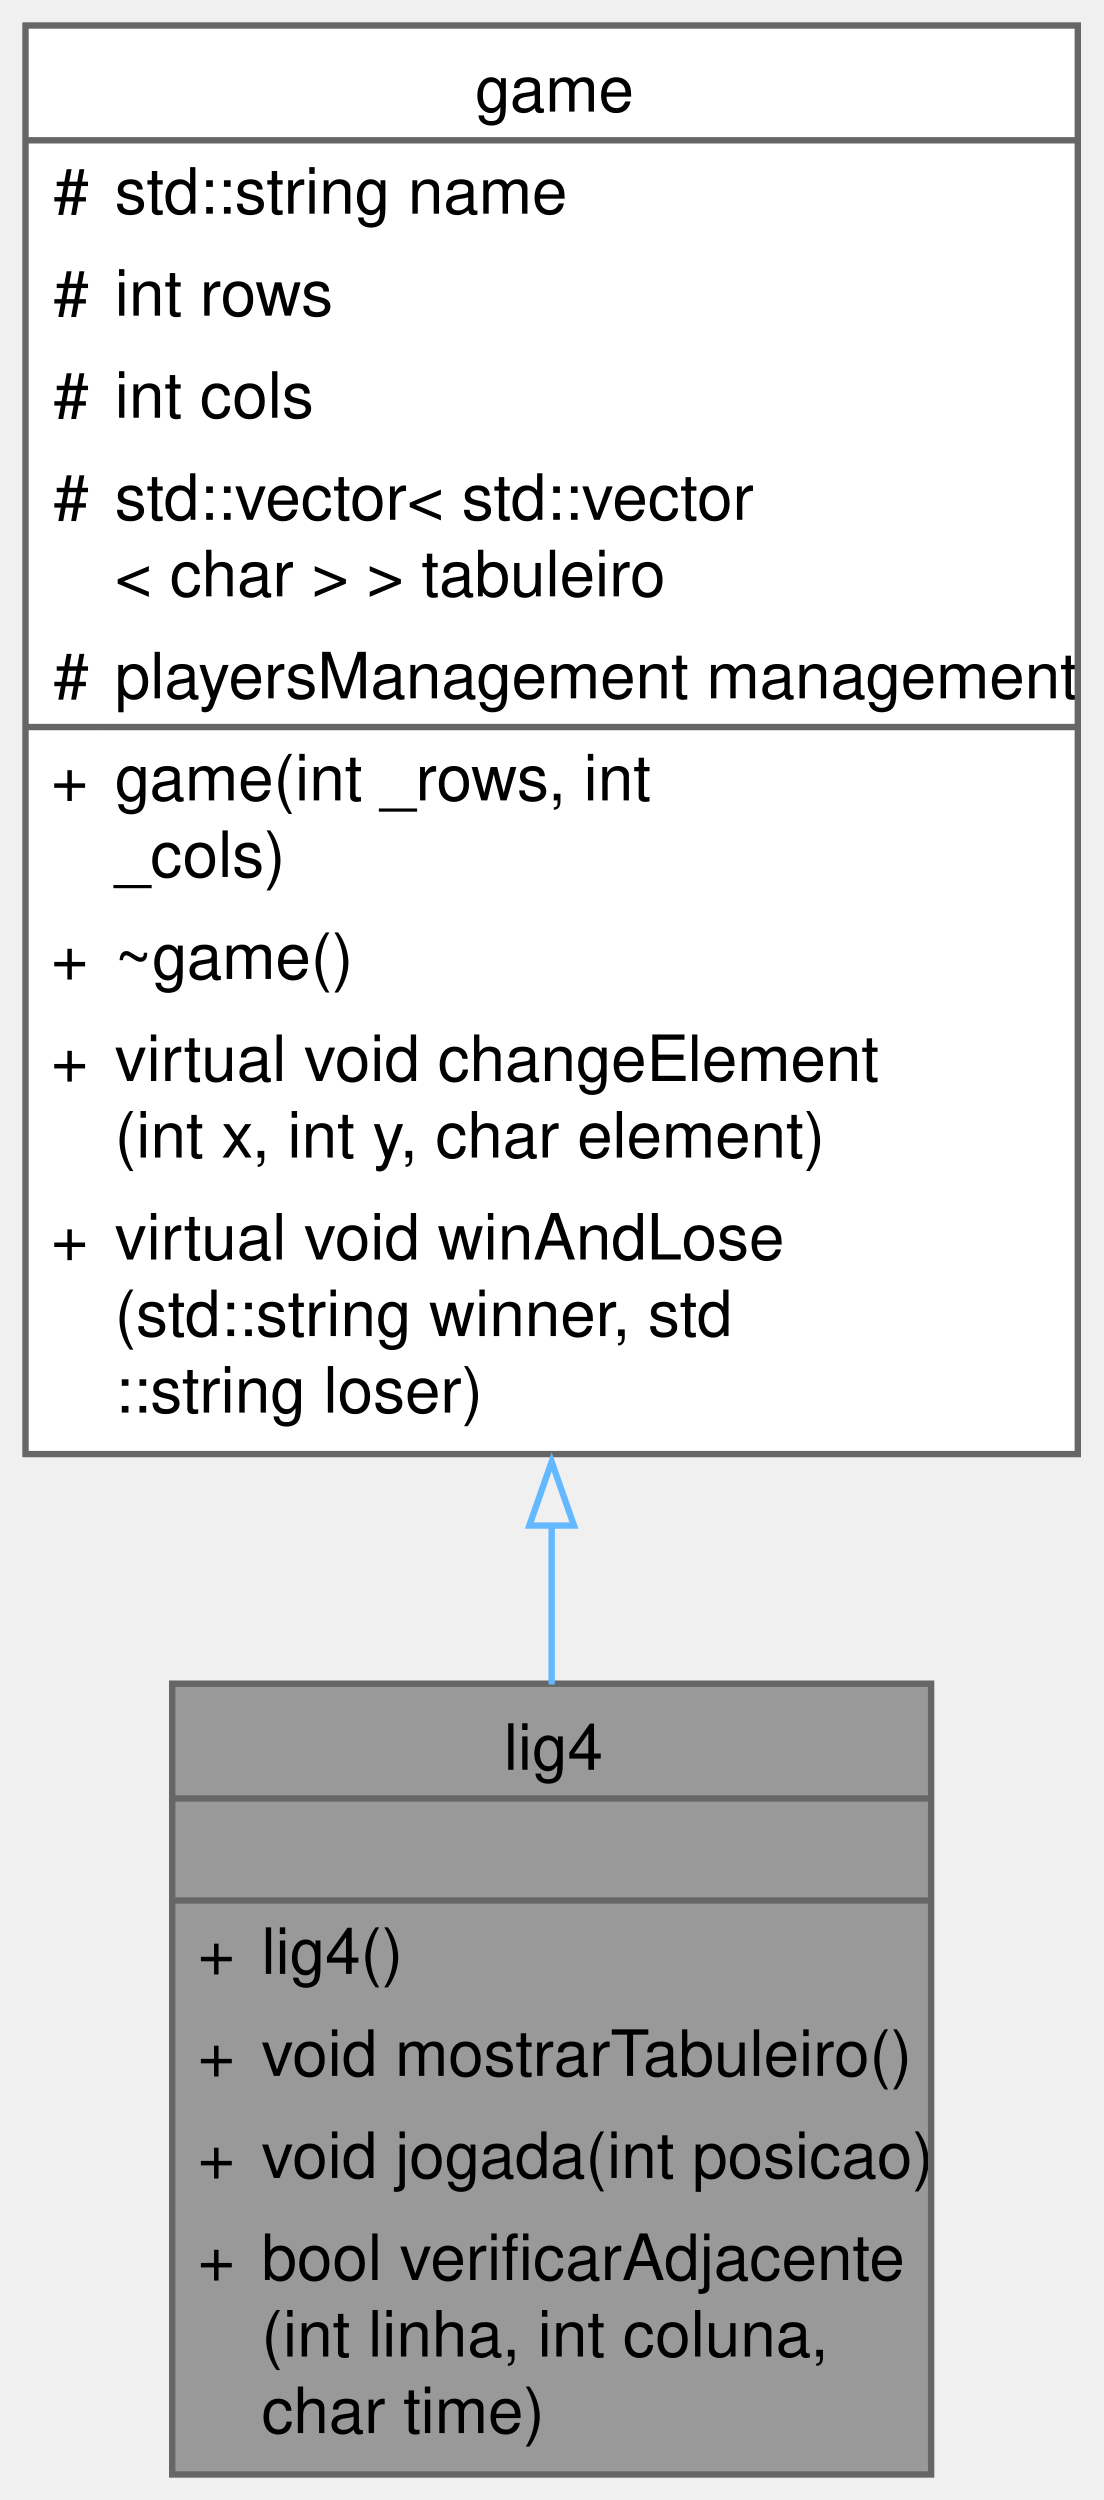
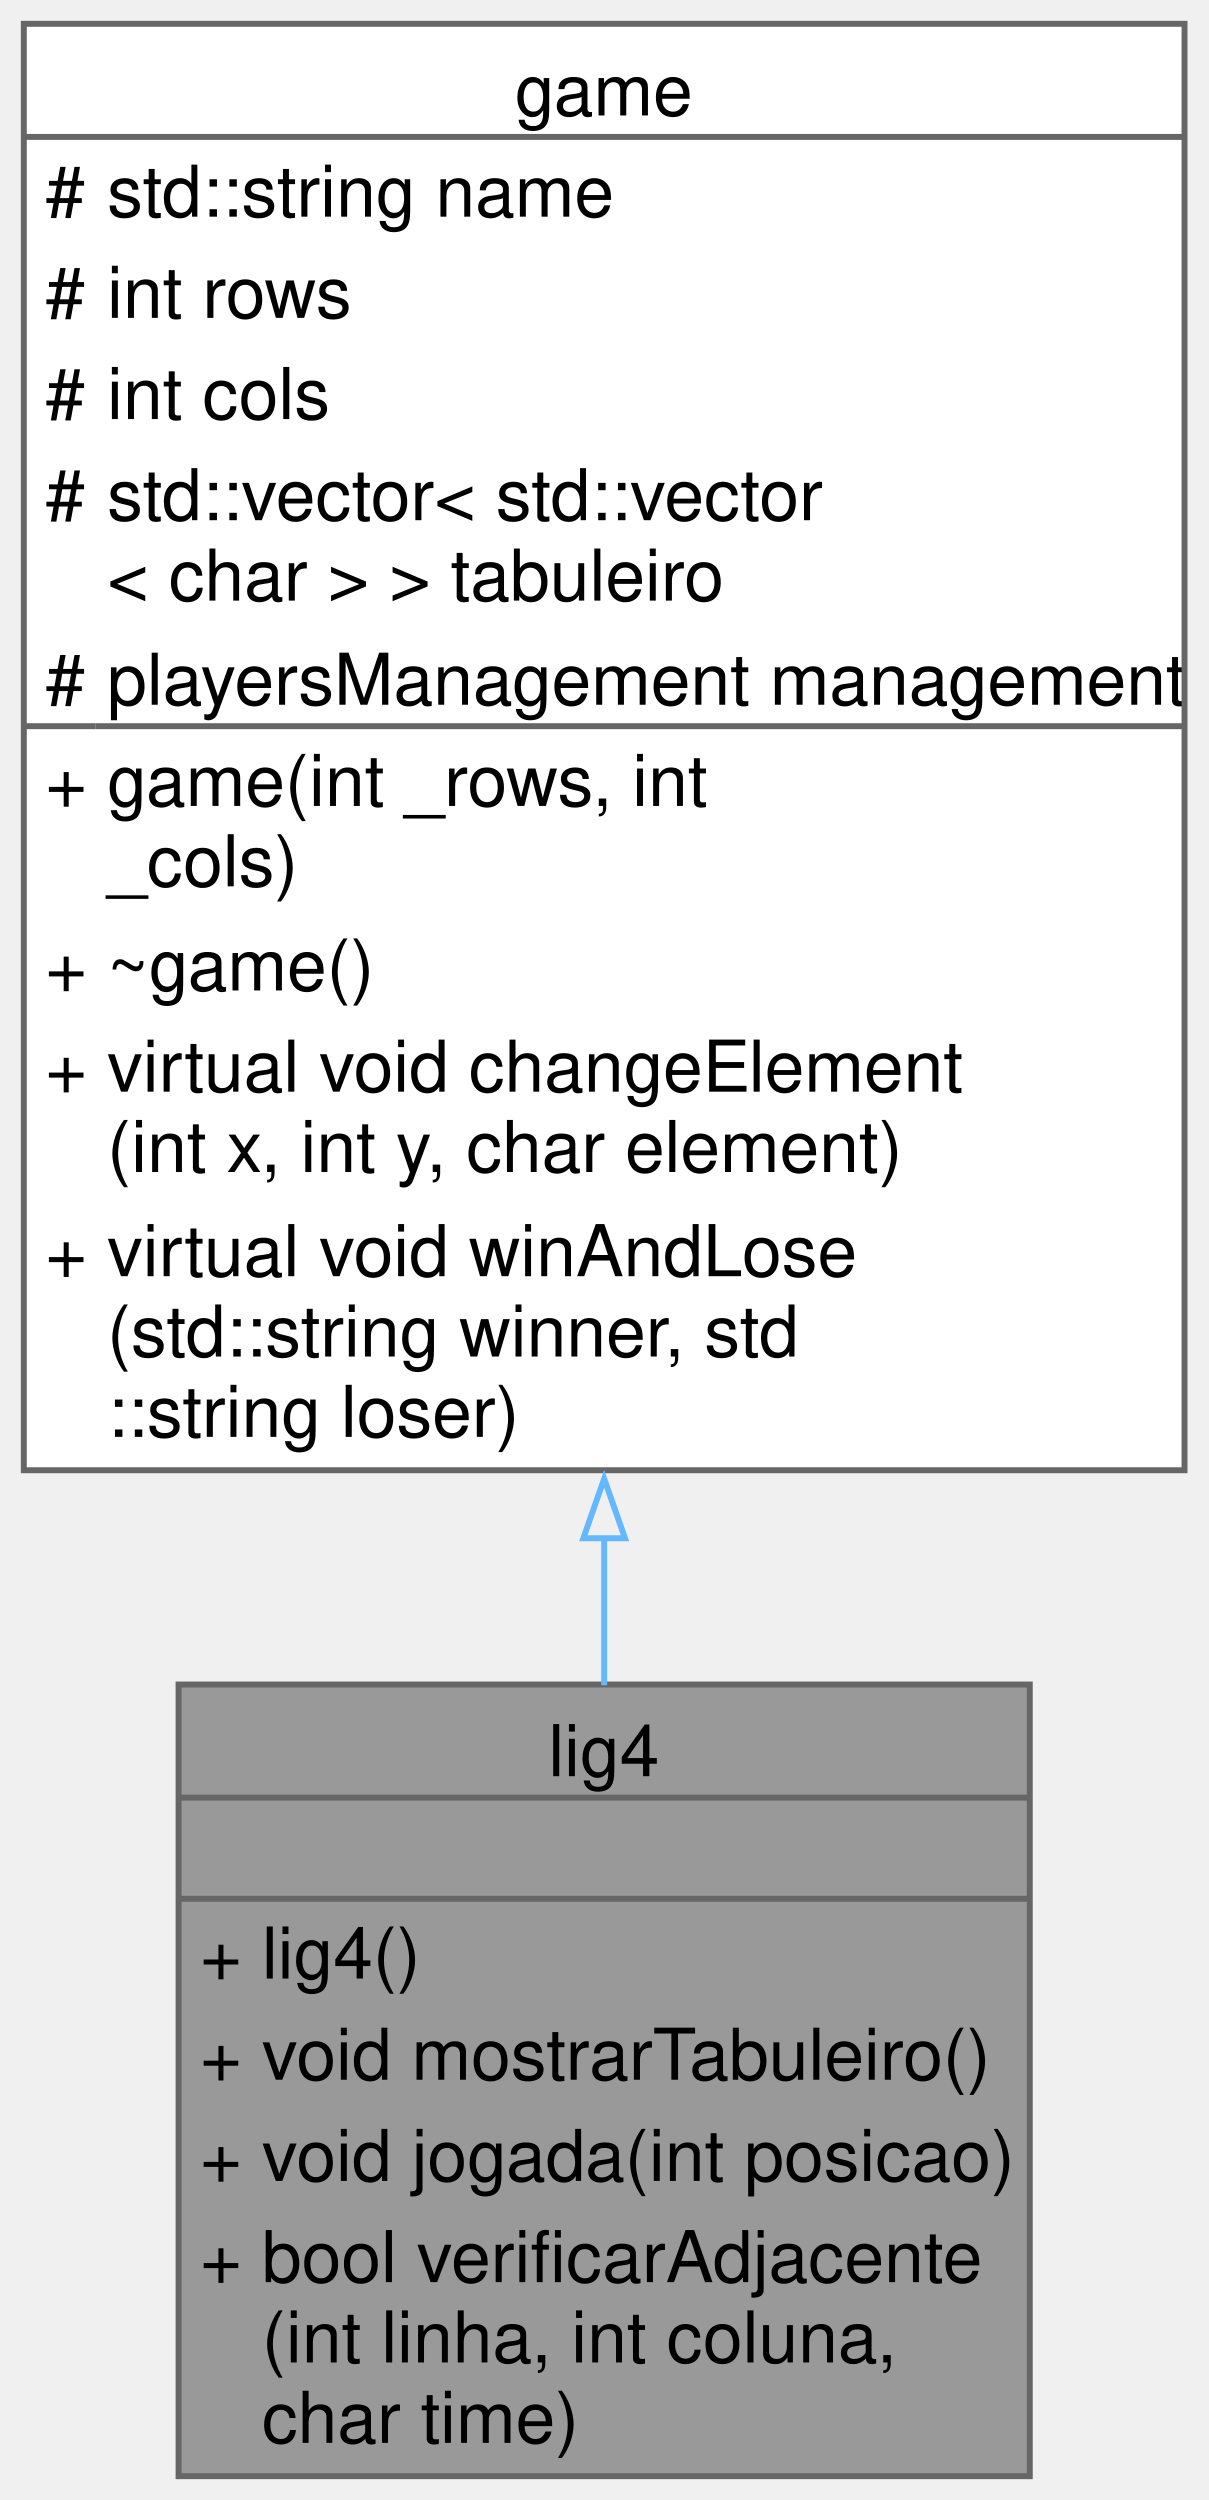
- <svg xmlns="http://www.w3.org/2000/svg" xmlns:xlink="http://www.w3.org/1999/xlink" width="173pt" height="392pt" viewBox="0.00 0.00 173.00 392.00">
-   <g id="graph0" class="graph" transform="scale(1 1) rotate(0) translate(4 388)">
+ <svg xmlns="http://www.w3.org/2000/svg" xmlns:xlink="http://www.w3.org/1999/xlink" width="203pt" height="420pt" viewBox="0.00 0.00 203.00 420.00">
+   <g id="graph0" class="graph" transform="scale(1 1) rotate(0) translate(4 416)">
    <g id="Node000001" class="node">
      <g id="a_Node000001">
        <a xlink:title=" ">
-           <polygon fill="#999999" stroke="none" points="142,-124 23,-124 23,0 142,0 142,-124" />
-           <text text-anchor="start" x="75" y="-110.5" font-family="Helvetica,sans-Serif" font-size="10.00">lig4</text>
-           <text text-anchor="start" x="81" y="-94.5" font-family="Helvetica,sans-Serif" font-size="10.00"> </text>
-           <text text-anchor="start" x="27" y="-78.5" font-family="Helvetica,sans-Serif" font-size="10.00">+</text>
-           <text text-anchor="start" x="37" y="-78.5" font-family="Helvetica,sans-Serif" font-size="10.00">lig4()</text>
-           <text text-anchor="start" x="27" y="-62.5" font-family="Helvetica,sans-Serif" font-size="10.00">+</text>
-           <text text-anchor="start" x="37" y="-62.5" font-family="Helvetica,sans-Serif" font-size="10.00">void mostrarTabuleiro()</text>
-           <text text-anchor="start" x="27" y="-46.5" font-family="Helvetica,sans-Serif" font-size="10.00">+</text>
-           <text text-anchor="start" x="37" y="-46.5" font-family="Helvetica,sans-Serif" font-size="10.00">void jogada(int posicao)</text>
-           <text text-anchor="start" x="27" y="-30.5" font-family="Helvetica,sans-Serif" font-size="10.00">+</text>
-           <text text-anchor="start" x="37" y="-30.5" font-family="Helvetica,sans-Serif" font-size="10.00">bool verificarAdjacente</text>
-           <text text-anchor="start" x="37" y="-18.5" font-family="Helvetica,sans-Serif" font-size="10.00">(int linha, int coluna,</text>
-           <text text-anchor="start" x="37" y="-6.5" font-family="Helvetica,sans-Serif" font-size="10.00"> char time)</text>
-           <polygon fill="#666666" stroke="#666666" points="23,-106 23,-106 142,-106 142,-106 23,-106" />
-           <polygon fill="#666666" stroke="#666666" points="23,-90 23,-90 142,-90 142,-90 23,-90" />
-           <polygon fill="none" stroke="#666666" points="23,0 23,-124 142,-124 142,0 23,0" />
+           <polygon fill="#999999" stroke="none" points="169,-133 26,-133 26,0 169,0 169,-133" />
+           <text text-anchor="start" x="88.12" y="-117.6" font-family="Helvetica,sans-Serif" font-size="12.00">lig4</text>
+           <text text-anchor="start" x="96" y="-100.6" font-family="Helvetica,sans-Serif" font-size="12.00"> </text>
+           <text text-anchor="start" x="29.62" y="-83.6" font-family="Helvetica,sans-Serif" font-size="12.00">+</text>
+           <text text-anchor="start" x="40" y="-83.6" font-family="Helvetica,sans-Serif" font-size="12.00">lig4()</text>
+           <text text-anchor="start" x="29.62" y="-66.6" font-family="Helvetica,sans-Serif" font-size="12.00">+</text>
+           <text text-anchor="start" x="40" y="-66.6" font-family="Helvetica,sans-Serif" font-size="12.00">void mostrarTabuleiro()</text>
+           <text text-anchor="start" x="29.62" y="-49.6" font-family="Helvetica,sans-Serif" font-size="12.00">+</text>
+           <text text-anchor="start" x="40" y="-49.6" font-family="Helvetica,sans-Serif" font-size="12.00">void jogada(int posicao)</text>
+           <text text-anchor="start" x="29.62" y="-32.6" font-family="Helvetica,sans-Serif" font-size="12.00">+</text>
+           <text text-anchor="start" x="40" y="-32.6" font-family="Helvetica,sans-Serif" font-size="12.00">bool verificarAdjacente</text>
+           <text text-anchor="start" x="40" y="-19.1" font-family="Helvetica,sans-Serif" font-size="12.00">(int linha, int coluna,</text>
+           <text text-anchor="start" x="40" y="-5.6" font-family="Helvetica,sans-Serif" font-size="12.00"> char time)</text>
+           <polygon fill="#666666" stroke="#666666" points="26,-114 26,-114 169,-114 169,-114 26,-114" />
+           <polygon fill="#666666" stroke="#666666" points="26,-97 26,-97 169,-97 169,-97 26,-97" />
+           <polygon fill="none" stroke="#666666" points="26,0 26,-133 169,-133 169,0 26,0" />
        </a>
      </g>
    </g>
    <g id="Node000002" class="node">
      <g id="a_Node000002">
        <a xlink:href="$classgame.html" xlink:title="Abstract class game.">
-           <polygon fill="white" stroke="none" points="165,-384 0,-384 0,-160 165,-160 165,-384" />
-           <text text-anchor="start" x="70.5" y="-370.5" font-family="Helvetica,sans-Serif" font-size="10.00">game</text>
-           <text text-anchor="start" x="4.38" y="-354.5" font-family="Helvetica,sans-Serif" font-size="10.00">#</text>
-           <text text-anchor="start" x="14" y="-354.5" font-family="Helvetica,sans-Serif" font-size="10.00">std::string name</text>
-           <text text-anchor="start" x="4.38" y="-338.5" font-family="Helvetica,sans-Serif" font-size="10.00">#</text>
-           <text text-anchor="start" x="14" y="-338.5" font-family="Helvetica,sans-Serif" font-size="10.00">int rows</text>
-           <text text-anchor="start" x="4.38" y="-322.5" font-family="Helvetica,sans-Serif" font-size="10.00">#</text>
-           <text text-anchor="start" x="14" y="-322.5" font-family="Helvetica,sans-Serif" font-size="10.00">int cols</text>
-           <text text-anchor="start" x="4.38" y="-306.5" font-family="Helvetica,sans-Serif" font-size="10.00">#</text>
-           <text text-anchor="start" x="14" y="-306.5" font-family="Helvetica,sans-Serif" font-size="10.00">std::vector&lt; std::vector</text>
-           <text text-anchor="start" x="14" y="-294.5" font-family="Helvetica,sans-Serif" font-size="10.00">&lt; char &gt; &gt; tabuleiro</text>
-           <text text-anchor="start" x="4.38" y="-278.5" font-family="Helvetica,sans-Serif" font-size="10.00">#</text>
-           <text text-anchor="start" x="14" y="-278.5" font-family="Helvetica,sans-Serif" font-size="10.00">playersManagement management</text>
-           <text text-anchor="start" x="4" y="-262.5" font-family="Helvetica,sans-Serif" font-size="10.00">+</text>
-           <text text-anchor="start" x="14" y="-262.5" font-family="Helvetica,sans-Serif" font-size="10.00">game(int _rows, int</text>
-           <text text-anchor="start" x="14" y="-250.5" font-family="Helvetica,sans-Serif" font-size="10.00"> _cols)</text>
-           <text text-anchor="start" x="4" y="-234.5" font-family="Helvetica,sans-Serif" font-size="10.00">+</text>
-           <text text-anchor="start" x="14" y="-234.5" font-family="Helvetica,sans-Serif" font-size="10.00">~game()</text>
-           <text text-anchor="start" x="4" y="-218.5" font-family="Helvetica,sans-Serif" font-size="10.00">+</text>
-           <text text-anchor="start" x="14" y="-218.5" font-family="Helvetica,sans-Serif" font-size="10.00">virtual void changeElement</text>
-           <text text-anchor="start" x="14" y="-206.5" font-family="Helvetica,sans-Serif" font-size="10.00">(int x, int y, char element)</text>
-           <text text-anchor="start" x="4" y="-190.5" font-family="Helvetica,sans-Serif" font-size="10.00">+</text>
-           <text text-anchor="start" x="14" y="-190.5" font-family="Helvetica,sans-Serif" font-size="10.00">virtual void winAndLose</text>
-           <text text-anchor="start" x="14" y="-178.5" font-family="Helvetica,sans-Serif" font-size="10.00">(std::string winner, std</text>
-           <text text-anchor="start" x="14" y="-166.5" font-family="Helvetica,sans-Serif" font-size="10.00">::string loser)</text>
-           <polygon fill="#666666" stroke="#666666" points="0,-366 0,-366 165,-366 165,-366 0,-366" />
-           <polygon fill="#666666" stroke="#666666" points="0,-274 0,-274 12,-274 12,-274 0,-274" />
-           <polygon fill="#666666" stroke="#666666" points="12,-274 12,-274 165,-274 165,-274 12,-274" />
-           <polygon fill="none" stroke="#666666" points="0,-160 0,-384 165,-384 165,-160 0,-160" />
+           <polygon fill="white" stroke="none" points="195,-412 0,-412 0,-169 195,-169 195,-412" />
+           <text text-anchor="start" x="82.5" y="-396.6" font-family="Helvetica,sans-Serif" font-size="12.00">game</text>
+           <text text-anchor="start" x="3.62" y="-379.6" font-family="Helvetica,sans-Serif" font-size="12.00">#</text>
+           <text text-anchor="start" x="14" y="-379.6" font-family="Helvetica,sans-Serif" font-size="12.00">std::string name</text>
+           <text text-anchor="start" x="3.62" y="-362.6" font-family="Helvetica,sans-Serif" font-size="12.00">#</text>
+           <text text-anchor="start" x="14" y="-362.6" font-family="Helvetica,sans-Serif" font-size="12.00">int rows</text>
+           <text text-anchor="start" x="3.62" y="-345.6" font-family="Helvetica,sans-Serif" font-size="12.00">#</text>
+           <text text-anchor="start" x="14" y="-345.6" font-family="Helvetica,sans-Serif" font-size="12.00">int cols</text>
+           <text text-anchor="start" x="3.62" y="-328.6" font-family="Helvetica,sans-Serif" font-size="12.00">#</text>
+           <text text-anchor="start" x="14" y="-328.6" font-family="Helvetica,sans-Serif" font-size="12.00">std::vector&lt; std::vector</text>
+           <text text-anchor="start" x="14" y="-315.1" font-family="Helvetica,sans-Serif" font-size="12.00">&lt; char &gt; &gt; tabuleiro</text>
+           <text text-anchor="start" x="3.62" y="-297.6" font-family="Helvetica,sans-Serif" font-size="12.00">#</text>
+           <text text-anchor="start" x="14" y="-297.6" font-family="Helvetica,sans-Serif" font-size="12.00">playersManagement management</text>
+           <text text-anchor="start" x="3.62" y="-280.6" font-family="Helvetica,sans-Serif" font-size="12.00">+</text>
+           <text text-anchor="start" x="14" y="-280.6" font-family="Helvetica,sans-Serif" font-size="12.00">game(int _rows, int</text>
+           <text text-anchor="start" x="14" y="-267.1" font-family="Helvetica,sans-Serif" font-size="12.00"> _cols)</text>
+           <text text-anchor="start" x="3.62" y="-249.6" font-family="Helvetica,sans-Serif" font-size="12.00">+</text>
+           <text text-anchor="start" x="14" y="-249.6" font-family="Helvetica,sans-Serif" font-size="12.00">~game()</text>
+           <text text-anchor="start" x="3.62" y="-232.6" font-family="Helvetica,sans-Serif" font-size="12.00">+</text>
+           <text text-anchor="start" x="14" y="-232.6" font-family="Helvetica,sans-Serif" font-size="12.00">virtual void changeElement</text>
+           <text text-anchor="start" x="14" y="-219.1" font-family="Helvetica,sans-Serif" font-size="12.00">(int x, int y, char element)</text>
+           <text text-anchor="start" x="3.62" y="-201.6" font-family="Helvetica,sans-Serif" font-size="12.00">+</text>
+           <text text-anchor="start" x="14" y="-201.6" font-family="Helvetica,sans-Serif" font-size="12.00">virtual void winAndLose</text>
+           <text text-anchor="start" x="14" y="-188.1" font-family="Helvetica,sans-Serif" font-size="12.00">(std::string winner, std</text>
+           <text text-anchor="start" x="14" y="-174.6" font-family="Helvetica,sans-Serif" font-size="12.00">::string loser)</text>
+           <polygon fill="#666666" stroke="#666666" points="0,-393 0,-393 195,-393 195,-393 0,-393" />
+           <polygon fill="#666666" stroke="#666666" points="0,-294 0,-294 12,-294 12,-294 0,-294" />
+           <polygon fill="#666666" stroke="#666666" points="12,-294 12,-294 195,-294 195,-294 12,-294" />
+           <polygon fill="none" stroke="#666666" points="0,-169 0,-412 195,-412 195,-169 0,-169" />
        </a>
      </g>
    </g>
    <g id="edge2_Node000001_Node000002" class="edge">
      <g id="a_edge2_Node000001_Node000002">
        <a xlink:title=" ">
-           <path fill="none" stroke="#63b8ff" d="M82.5,-148.92C82.5,-140.32 82.5,-131.89 82.5,-123.87" />
-           <polygon fill="none" stroke="#63b8ff" points="79,-148.79 82.5,-158.79 86,-148.79 79,-148.79" />
+           <path fill="none" stroke="#63b8ff" d="M97.5,-157.77C97.5,-149.24 97.5,-140.87 97.5,-132.88" />
+           <polygon fill="none" stroke="#63b8ff" points="94,-157.57 97.5,-167.57 101,-157.57 94,-157.57" />
        </a>
      </g>
    </g>
  </g>
</svg>
